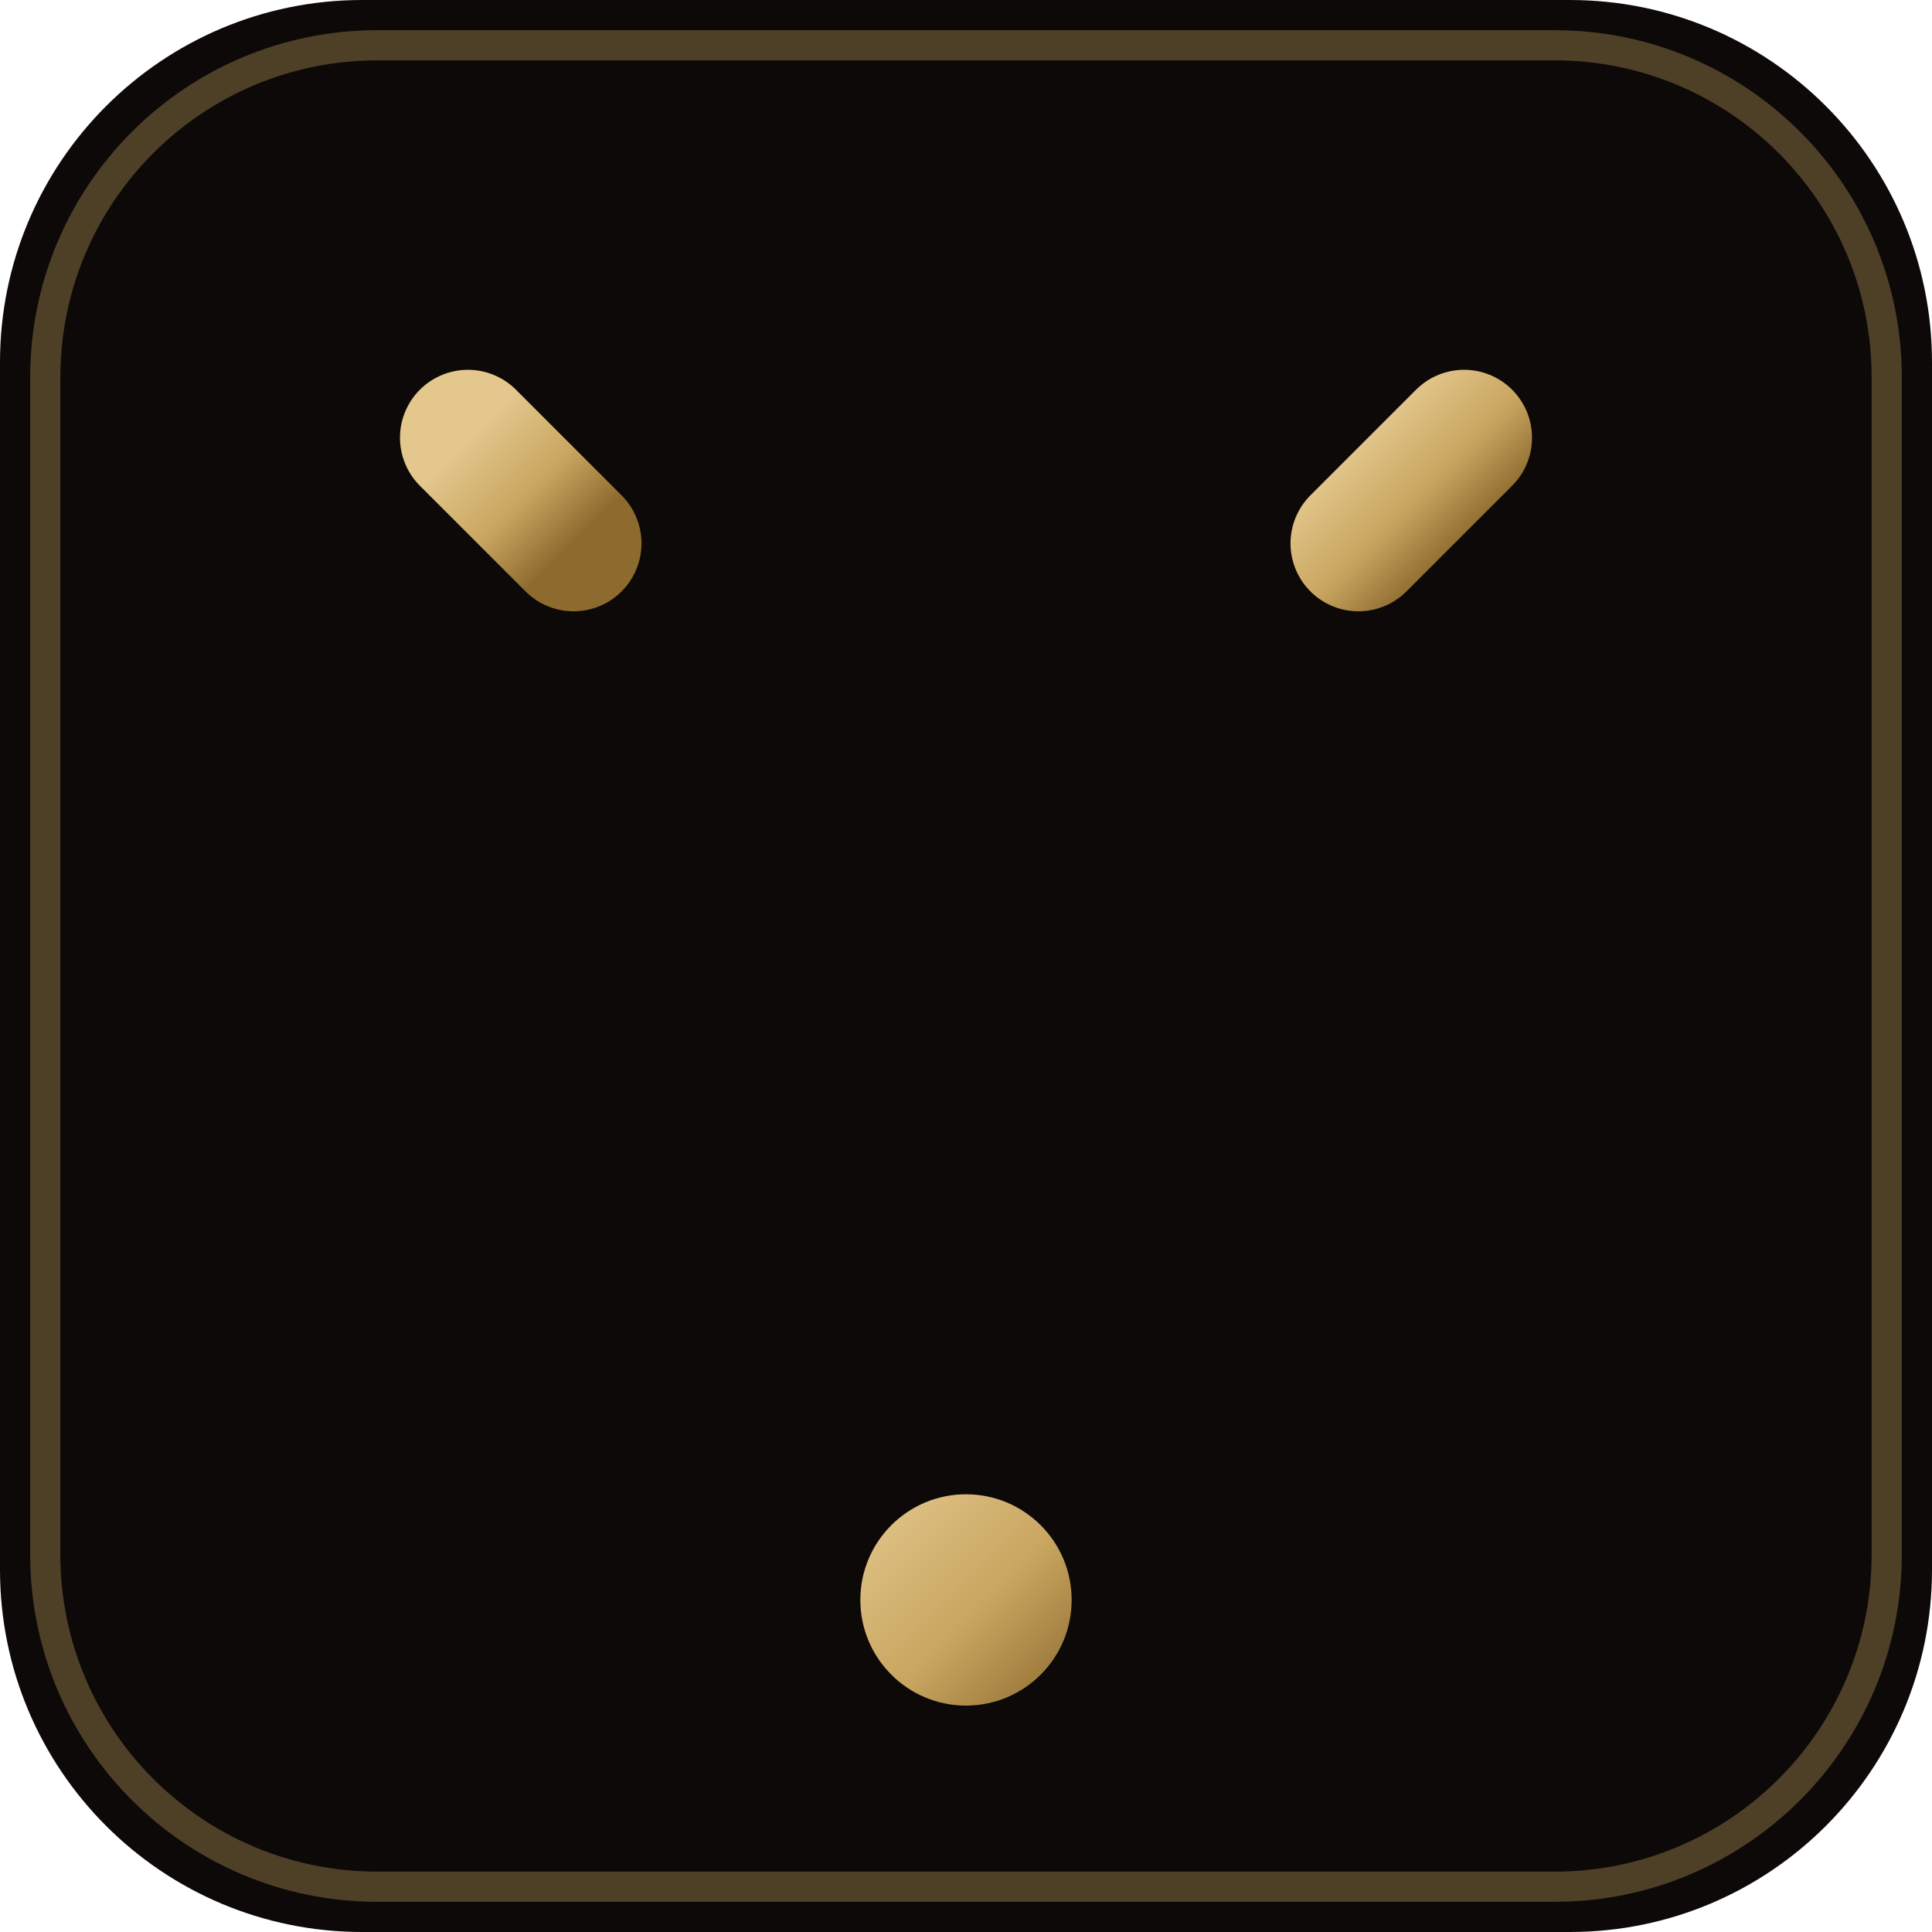
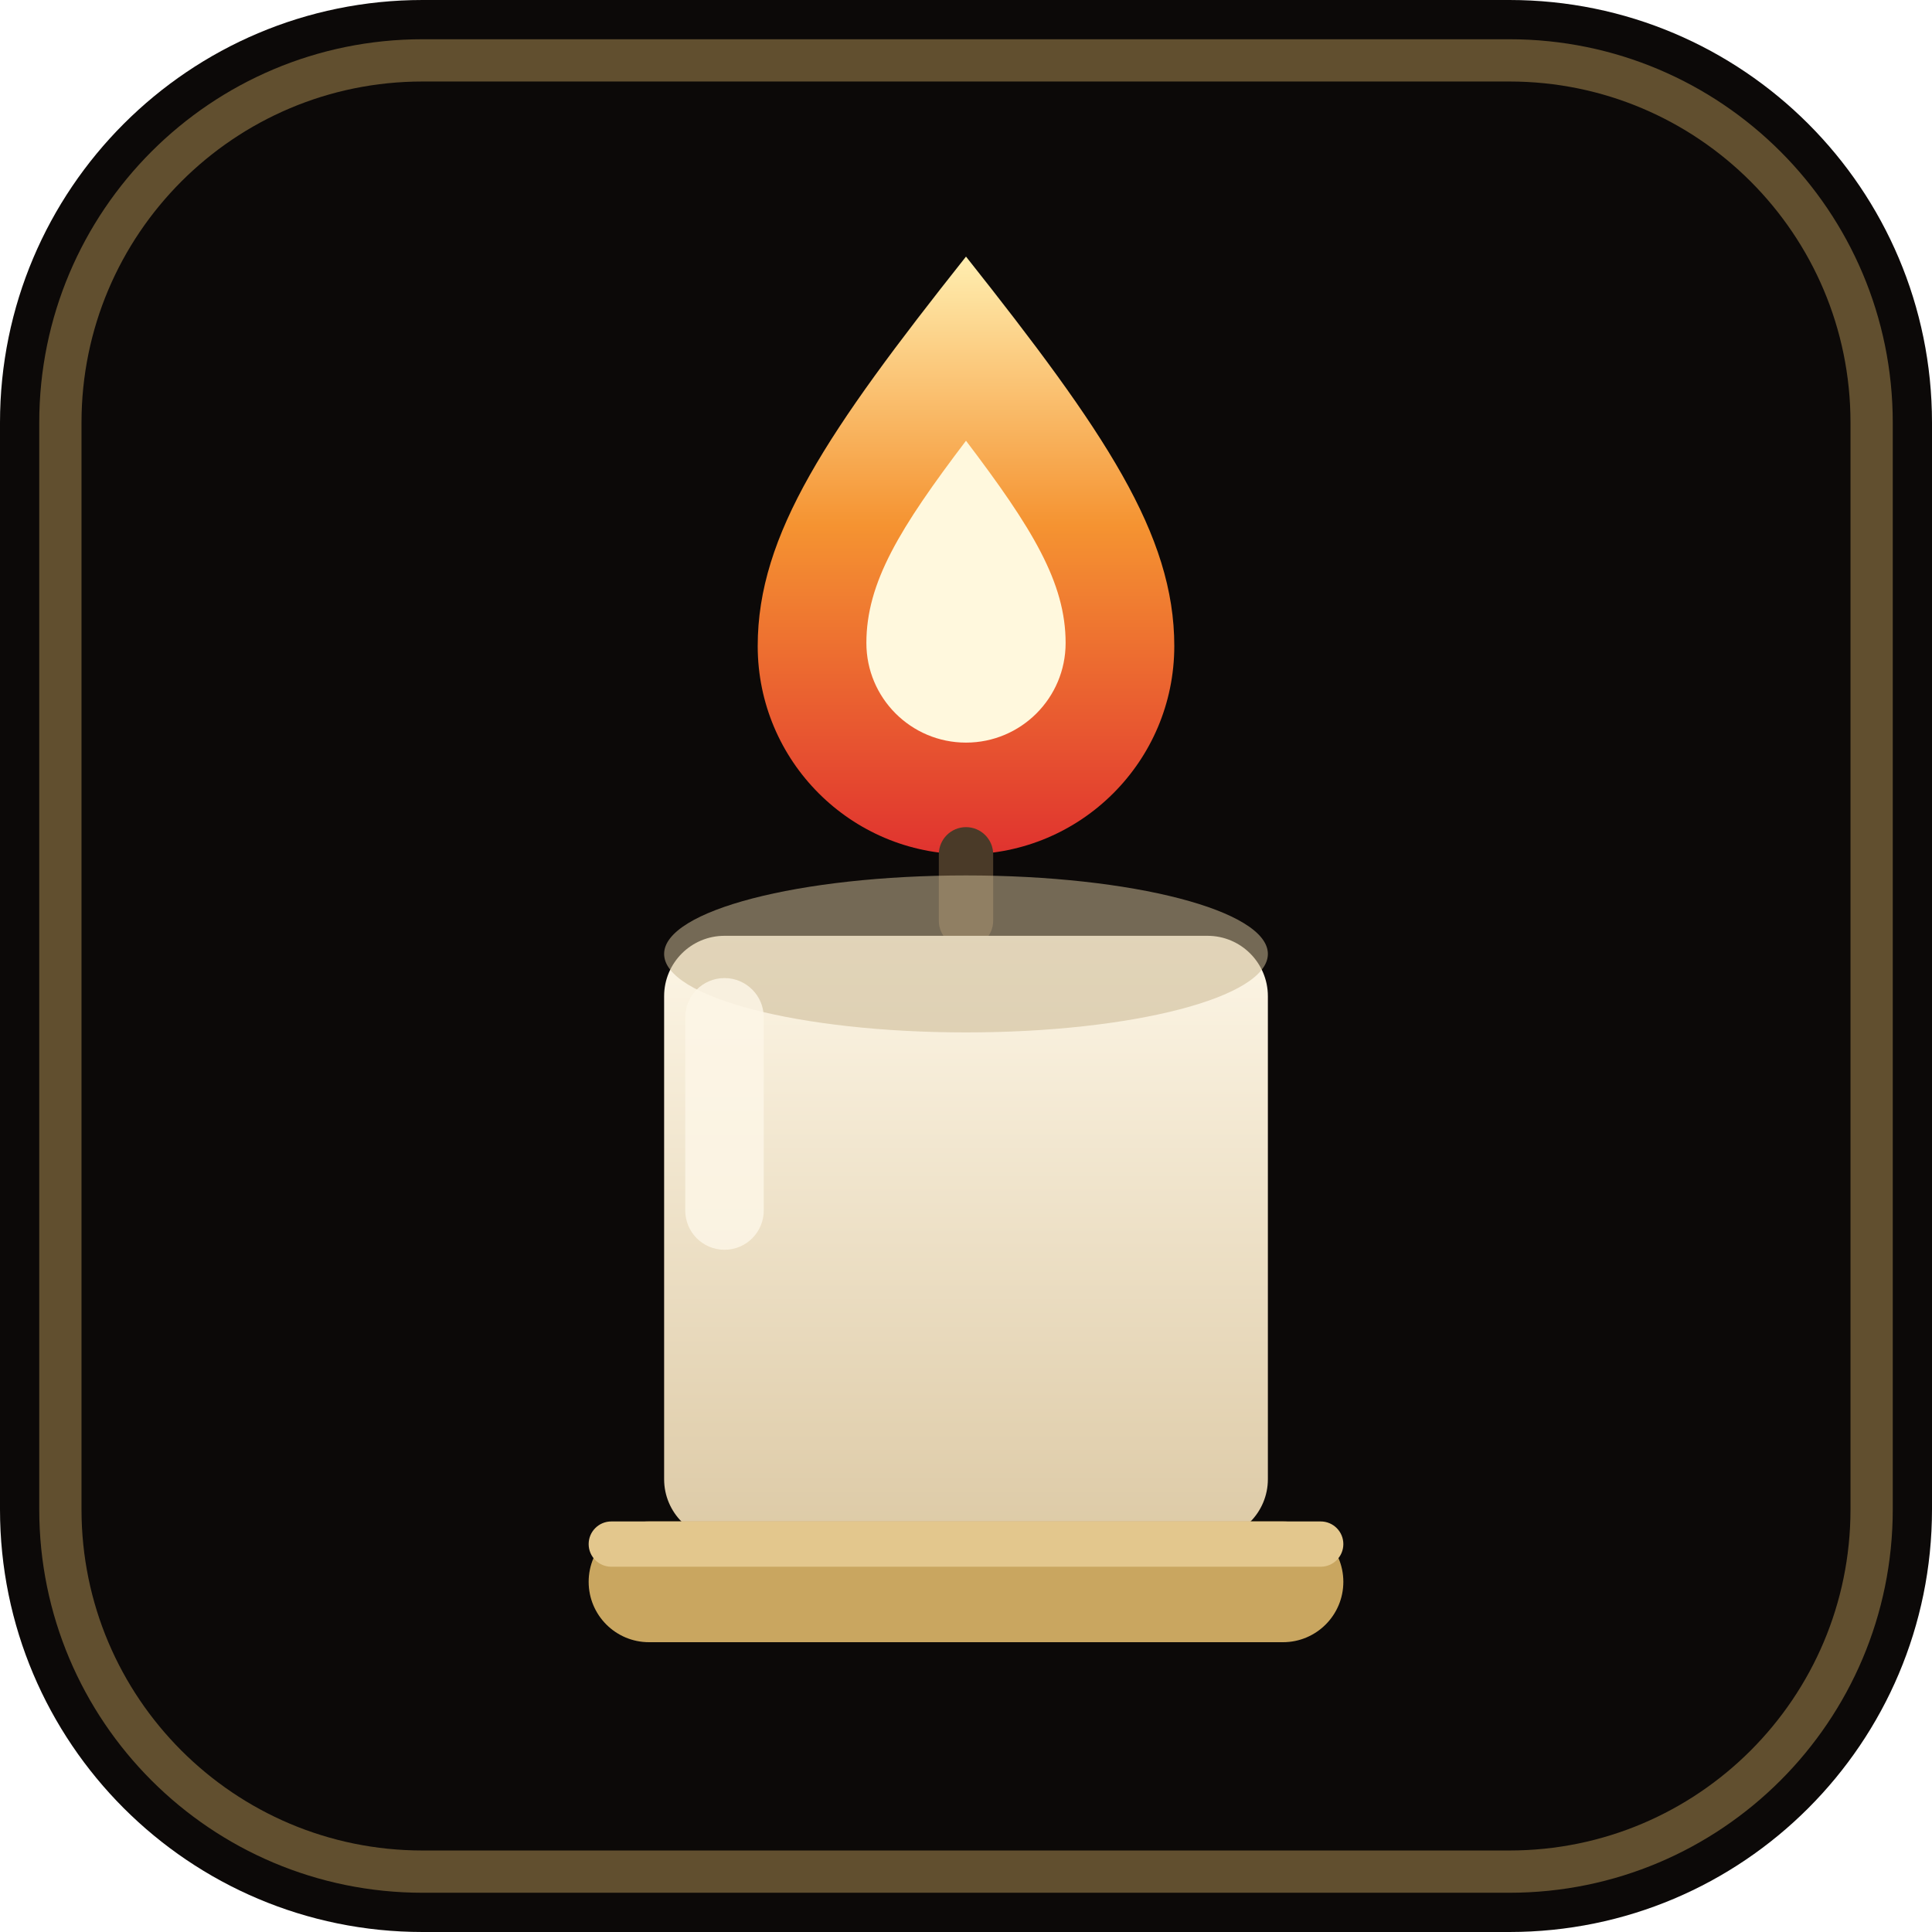
- <svg xmlns="http://www.w3.org/2000/svg" viewBox="0 0 64 64" width="64" height="64" role="img" aria-label="Tridente de Seu Zé Malandro">
+ <svg xmlns="http://www.w3.org/2000/svg" viewBox="0 0 64 64" width="64" height="64" role="img" aria-label="Vela do terreiro">
  <defs>
-     <linearGradient id="ouro" x1="0" y1="0" x2="1" y2="1">
-       <stop offset="0" stop-color="#e3c78d" />
-       <stop offset="0.55" stop-color="#c9a660" />
-       <stop offset="1" stop-color="#8d6b2f" />
+     <linearGradient id="cera" x1="0" y1="0" x2="0" y2="1">
+       <stop offset="0" stop-color="#fdf6e6" />
+       <stop offset="1" stop-color="#ddcaa6" />
+     </linearGradient>
+     <linearGradient id="chama" x1="0" y1="1" x2="0" y2="0">
+       <stop offset="0" stop-color="#e0332f" />
+       <stop offset="0.55" stop-color="#f59331" />
+       <stop offset="1" stop-color="#ffeeb0" />
    </linearGradient>
  </defs>
-   <rect width="64" height="64" rx="12" fill="#0c0908" />
-   <rect x="1.5" y="1.5" width="61" height="61" rx="11" fill="none" stroke="#c9a660" stroke-opacity="0.35" />
-   <g fill="none" stroke="url(#ouro)" stroke-width="4.5" stroke-linecap="round" stroke-linejoin="round">
-     <path d="M32 11v19" />
-     <path d="M19 18v12" />
-     <path d="M45 18v12" />
-     <path d="M19 18l-3.5-3.5" />
-     <path d="M45 18l3.5-3.5" />
-     <path d="M19 30h26" />
-     <path d="M32 30v20" />
-   </g>
-   <circle cx="32" cy="53" r="3.5" fill="url(#ouro)" />
+   <rect width="64" height="64" rx="14" fill="#0c0908" />
+   <rect x="2" y="2" width="60" height="60" rx="12" fill="none" stroke="#c9a660" stroke-opacity="0.45" stroke-width="1.4" />
+   <path d="M32 8.5c4.6 5.8 6.9 9.2 6.9 12.9a6.9 6.9 0 1 1-13.8 0c0-3.7 2.3-7.1 6.9-12.9z" fill="url(#chama)" />
+   <path d="M32 14.6c2.2 2.9 3.3 4.7 3.3 6.7a3.3 3.3 0 1 1-6.6 0c0-2 1.1-3.8 3.3-6.7z" fill="#fff8dd" />
+   <rect x="31.1" y="27.4" width="1.8" height="4" rx="0.9" fill="#4a3a28" />
+   <rect x="22" y="31" width="20" height="20" rx="2" fill="url(#cera)" />
+   <ellipse cx="32" cy="31.6" rx="10" ry="2.6" fill="#cbb894" opacity="0.55" />
+   <rect x="22.7" y="32.4" width="2.6" height="9" rx="1.3" fill="#fdf6e6" opacity="0.85" />
+   <rect x="19.5" y="50.4" width="25" height="4" rx="2" fill="#c9a660" />
+   <rect x="19.5" y="50.4" width="25" height="1.5" rx="0.75" fill="#e3c78d" />
</svg>
